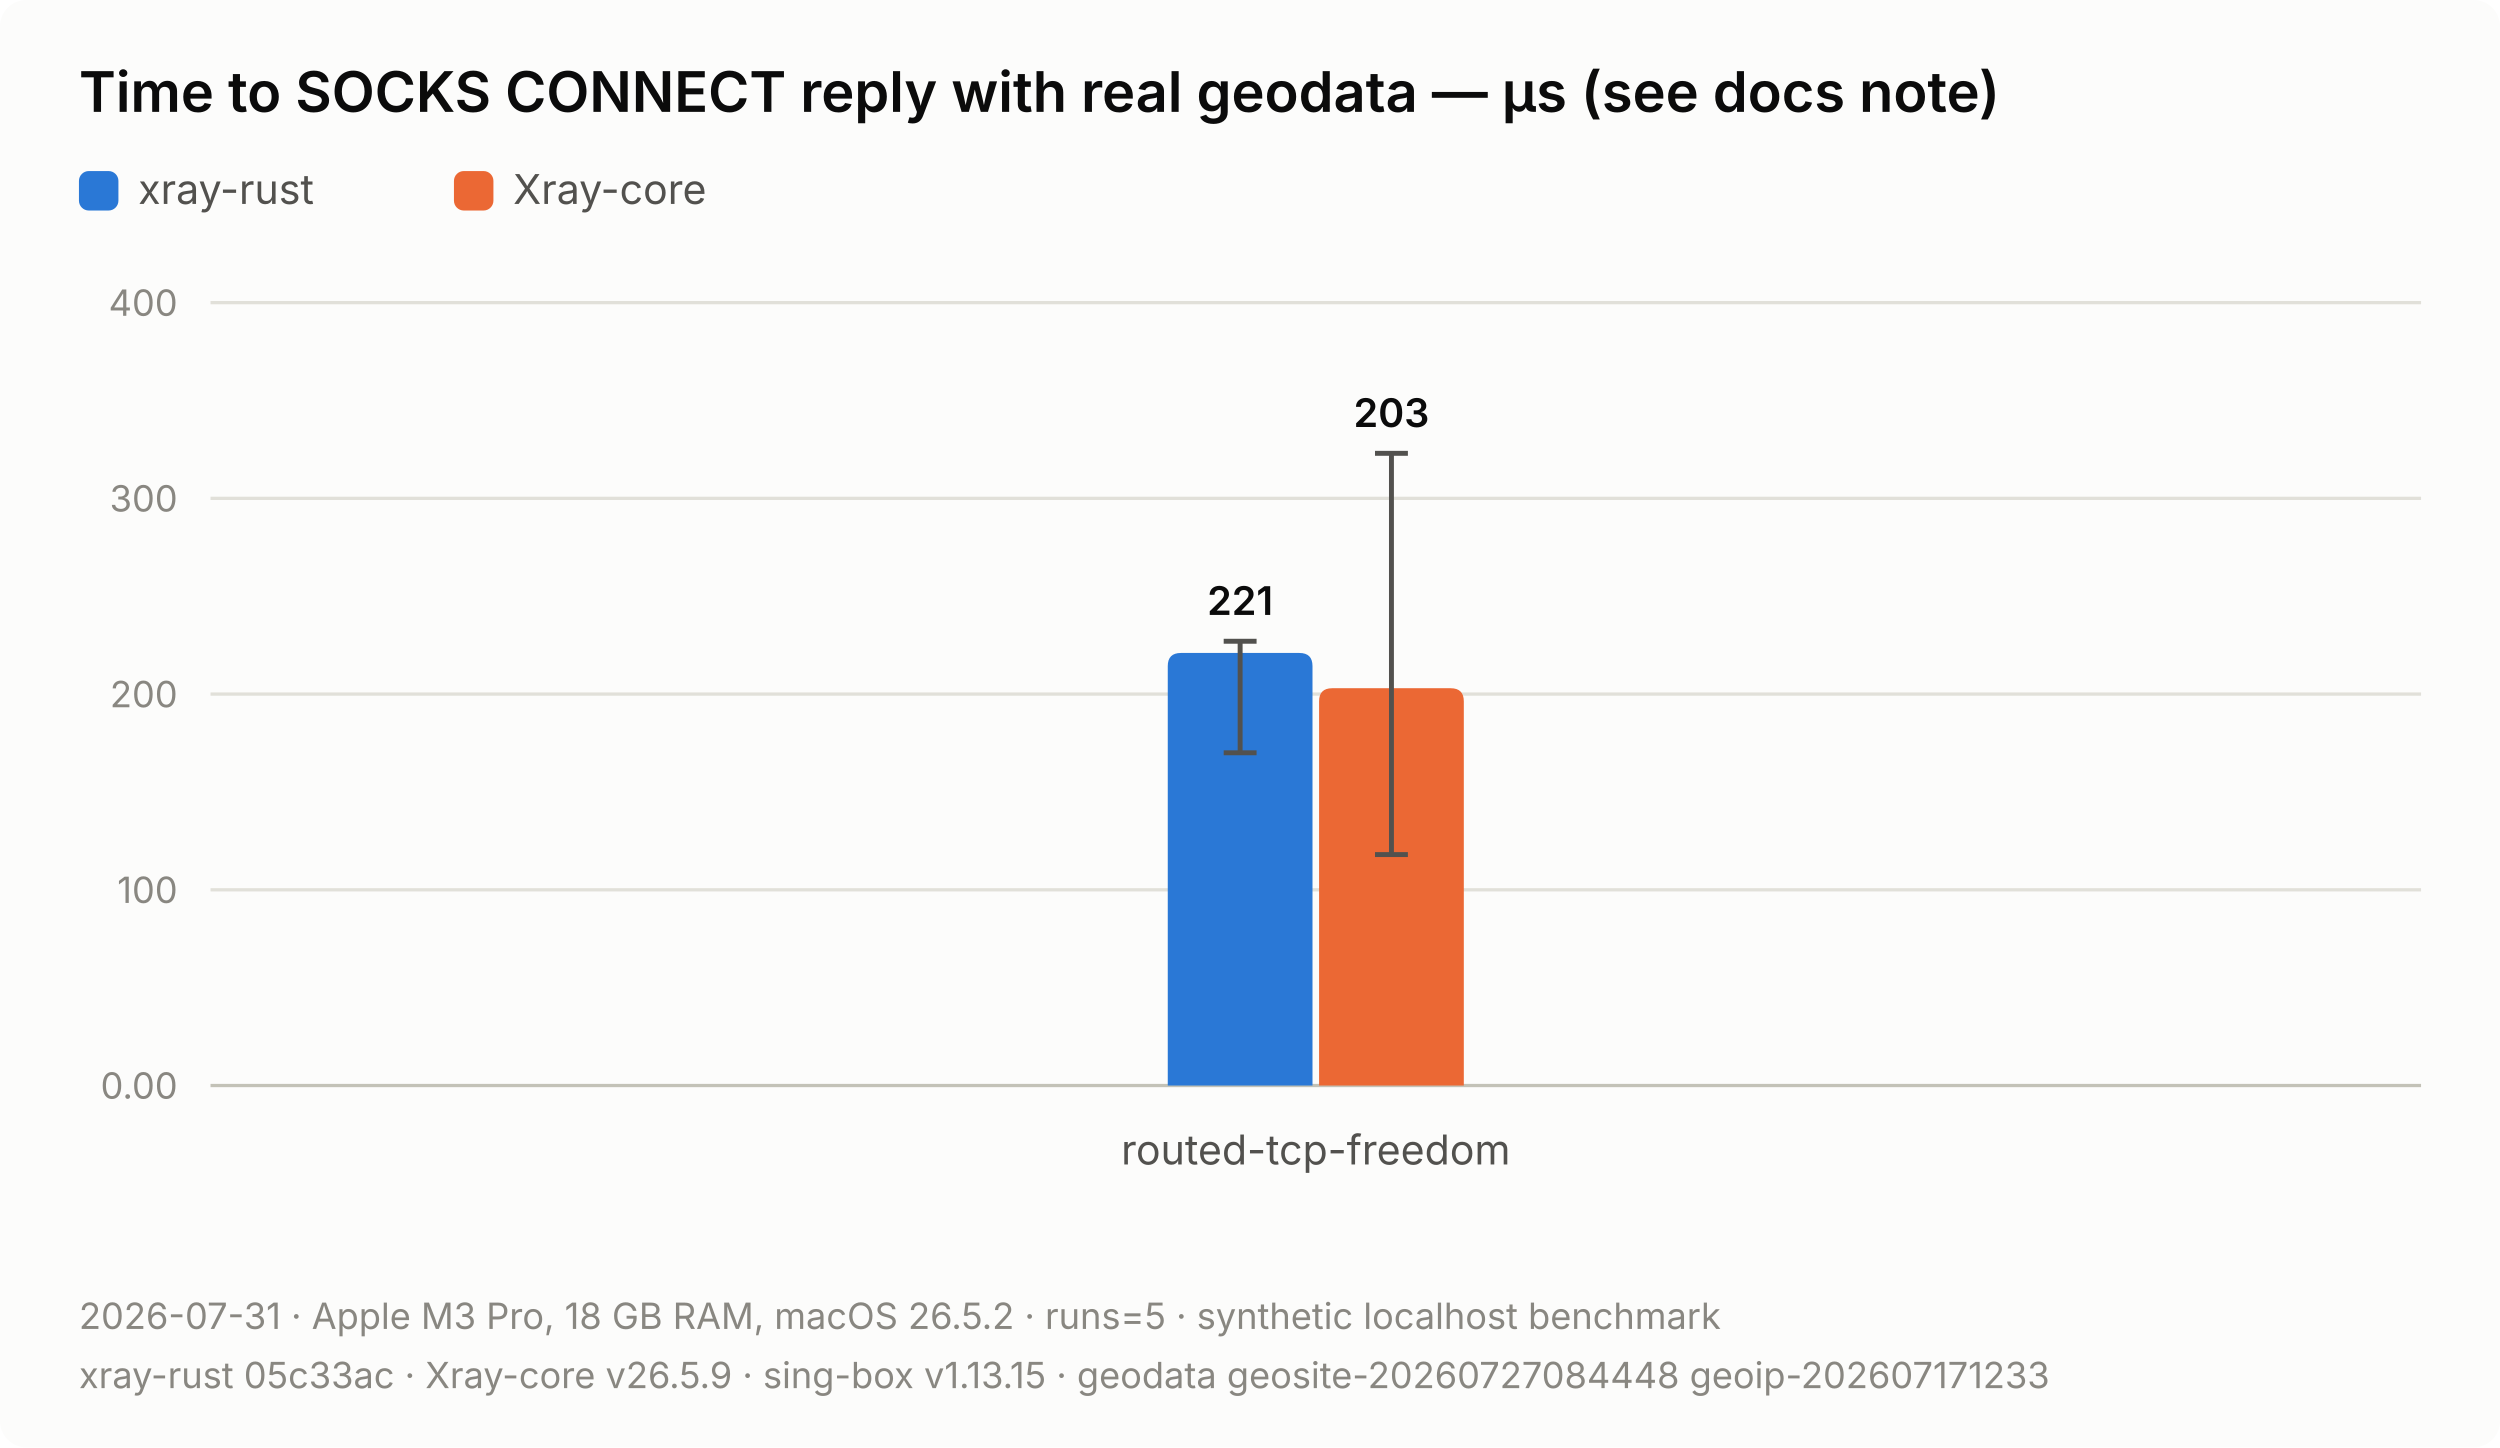
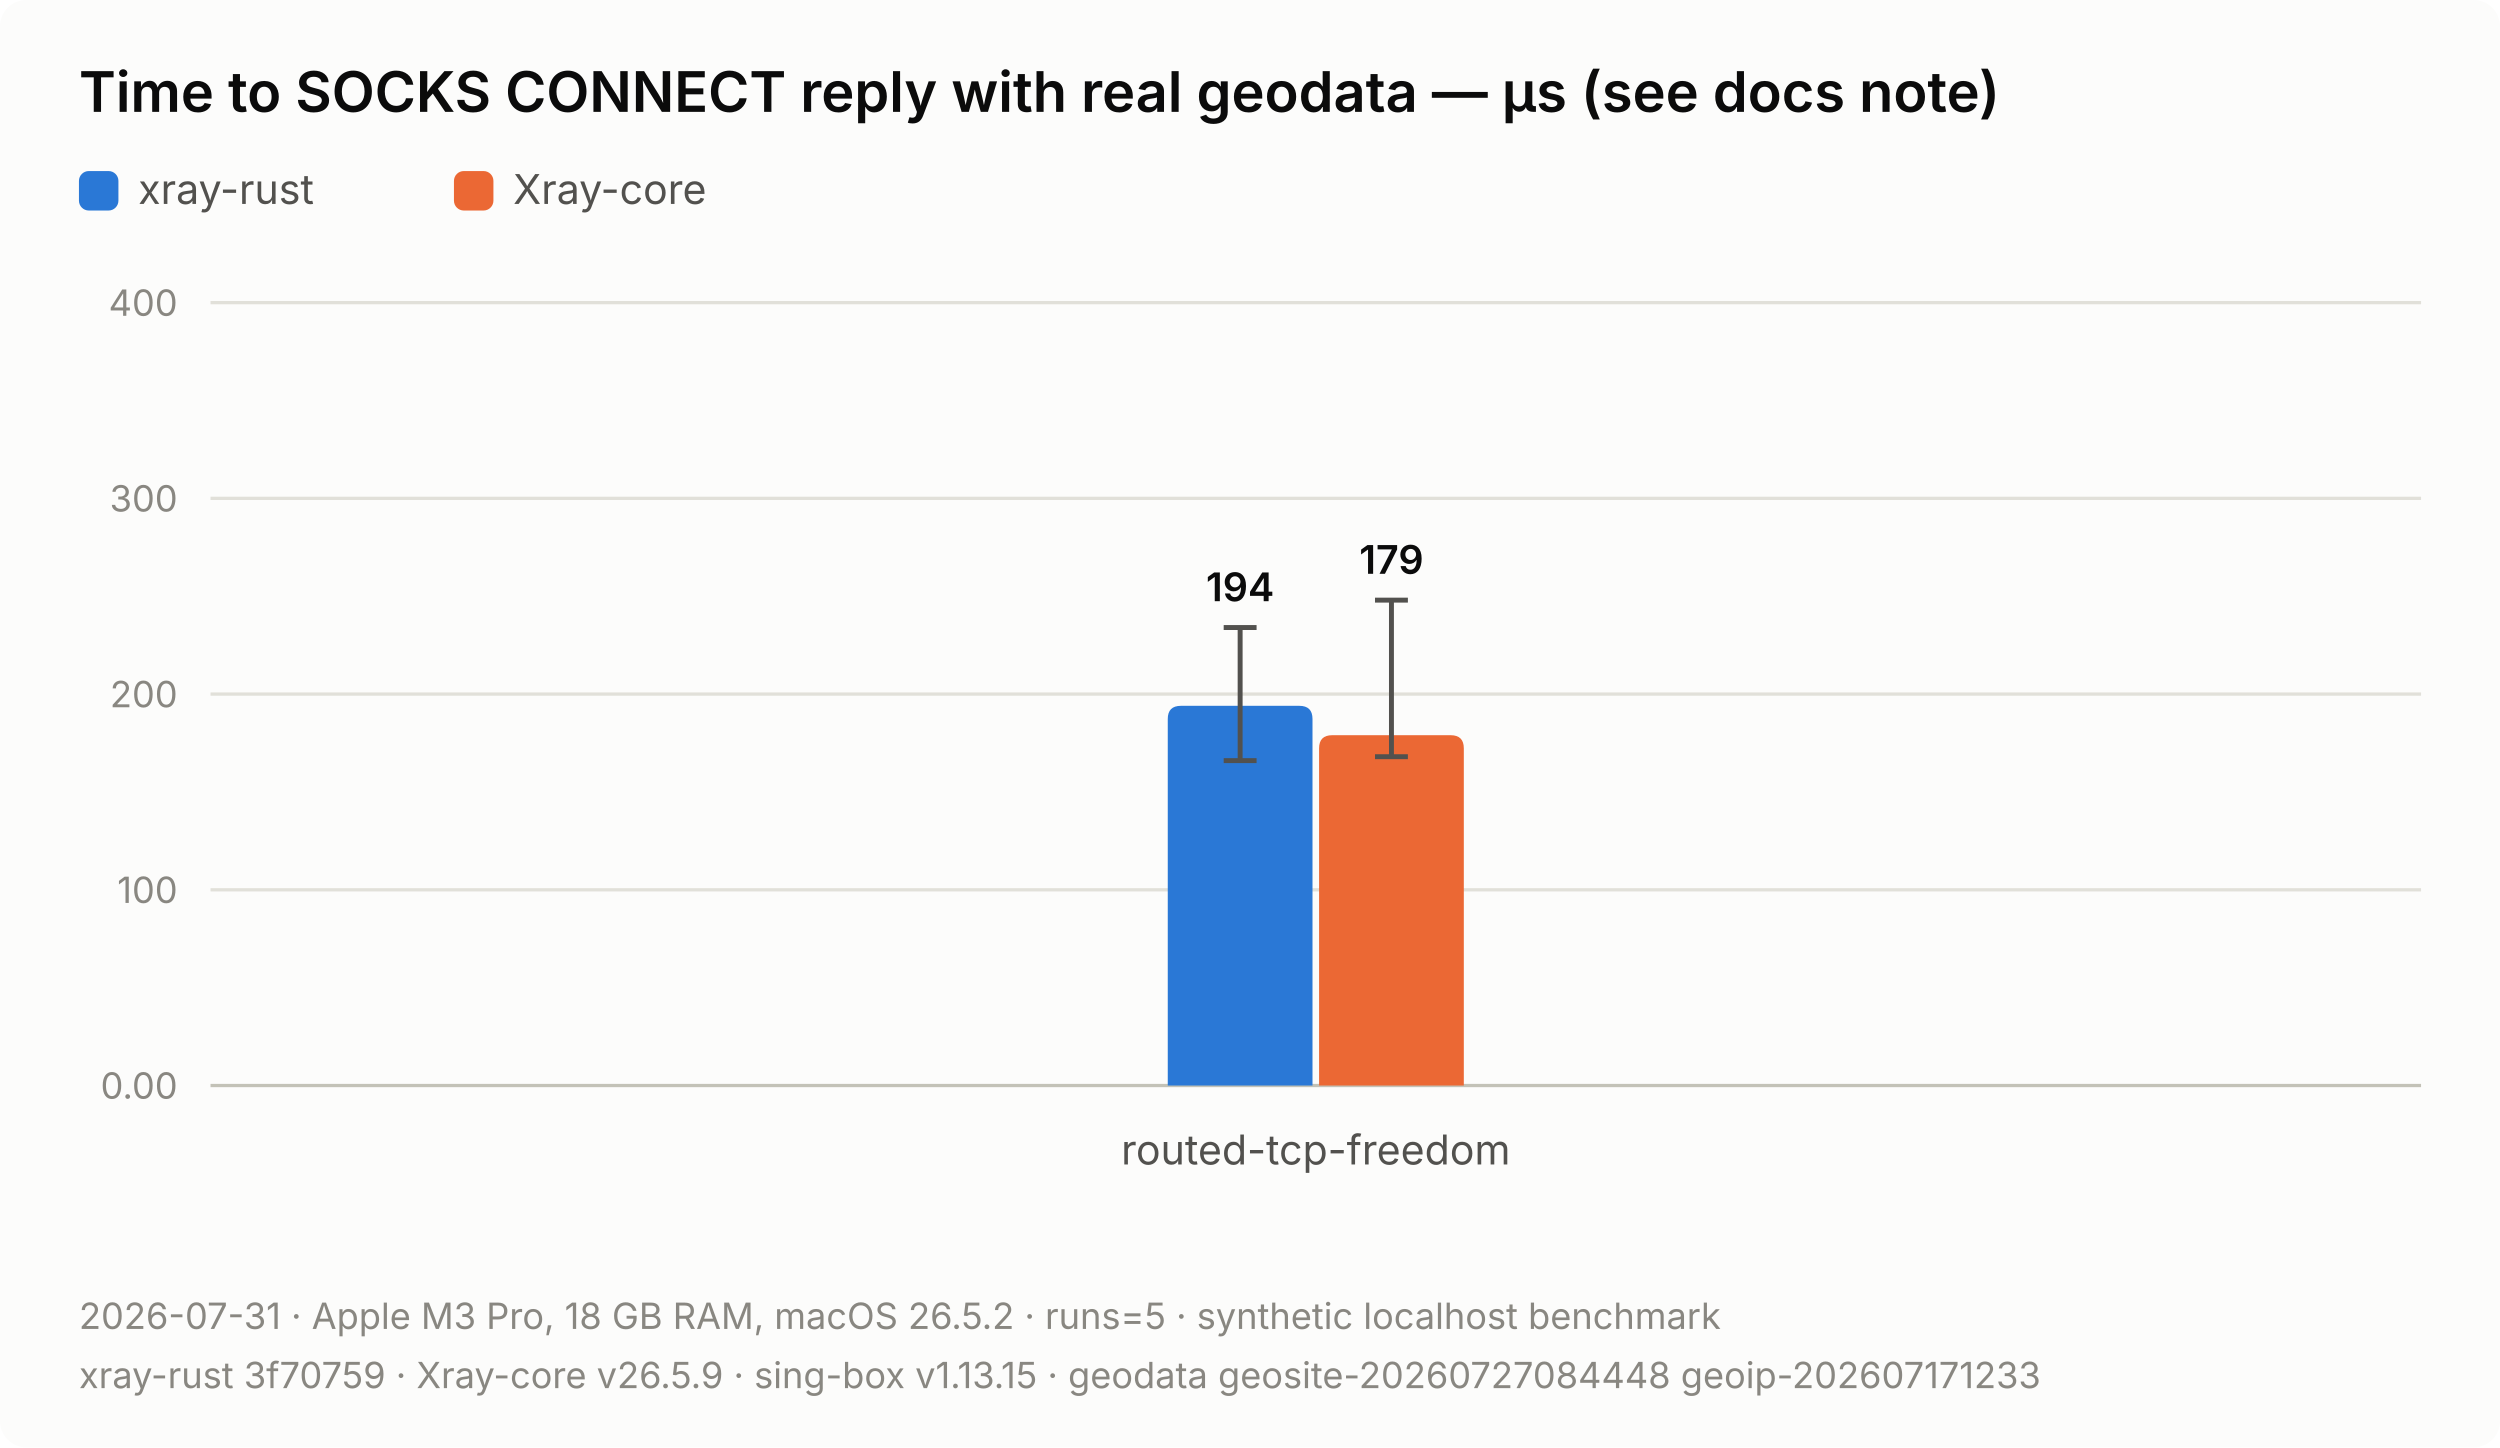
<svg xmlns="http://www.w3.org/2000/svg" width="760" height="440" viewBox="0 0 760 440" role="img" aria-label="Time to SOCKS CONNECT reply with real geodata — µs (see docs note)">
  <rect width="760" height="440" fill="#fcfcfb" rx="8" />
  <text x="24" y="34" font-family="system-ui, -apple-system, 'Segoe UI', sans-serif" font-size="17" font-weight="600" fill="#0b0b0b">Time to SOCKS CONNECT reply with real geodata — µs (see docs note)</text>
  <rect x="24.00" y="52" width="12" height="12" rx="3" fill="#2a78d6" />
  <text x="42.00" y="62" font-family="system-ui, -apple-system, 'Segoe UI', sans-serif" font-size="12.5" fill="#52514e">xray-rust</text>
  <rect x="138.00" y="52" width="12" height="12" rx="3" fill="#eb6834" />
  <text x="156.00" y="62" font-family="system-ui, -apple-system, 'Segoe UI', sans-serif" font-size="12.5" fill="#52514e">Xray-core</text>
  <text x="54" y="334.00" font-family="system-ui, -apple-system, 'Segoe UI', sans-serif" font-size="11" fill="#898781" text-anchor="end">0.00</text>
  <line x1="64" y1="270.50" x2="736" y2="270.50" stroke="#e1e0d9" stroke-width="1" />
  <text x="54" y="274.50" font-family="system-ui, -apple-system, 'Segoe UI', sans-serif" font-size="11" fill="#898781" text-anchor="end">100</text>
  <line x1="64" y1="211.00" x2="736" y2="211.00" stroke="#e1e0d9" stroke-width="1" />
  <text x="54" y="215.00" font-family="system-ui, -apple-system, 'Segoe UI', sans-serif" font-size="11" fill="#898781" text-anchor="end">200</text>
  <line x1="64" y1="151.50" x2="736" y2="151.50" stroke="#e1e0d9" stroke-width="1" />
  <text x="54" y="155.50" font-family="system-ui, -apple-system, 'Segoe UI', sans-serif" font-size="11" fill="#898781" text-anchor="end">300</text>
  <line x1="64" y1="92.00" x2="736" y2="92.00" stroke="#e1e0d9" stroke-width="1" />
  <text x="54" y="96.00" font-family="system-ui, -apple-system, 'Segoe UI', sans-serif" font-size="11" fill="#898781" text-anchor="end">400</text>
  <line x1="64" y1="330" x2="736" y2="330" stroke="#c3c2b7" stroke-width="1" />
-   <path d="M 355.00 330.00 L 355.00 202.50 Q 355.00 198.50 359.00 198.50 L 395.00 198.50 Q 399.00 198.50 399.00 202.50 L 399.00 330.00 Z" fill="#2a78d6" />
-   <line x1="377.00" y1="228.85" x2="377.00" y2="194.94" stroke="#52514e" stroke-width="1.5" />
-   <line x1="372.00" y1="228.85" x2="382.00" y2="228.85" stroke="#52514e" stroke-width="1.5" />
-   <line x1="372.00" y1="194.94" x2="382.00" y2="194.94" stroke="#52514e" stroke-width="1.5" />
-   <text x="377.00" y="186.94" font-family="system-ui, -apple-system, 'Segoe UI', sans-serif" font-size="12" font-weight="600" fill="#0b0b0b" text-anchor="middle">221</text>
-   <path d="M 401.00 330.00 L 401.00 213.22 Q 401.00 209.22 405.00 209.22 L 441.00 209.22 Q 445.00 209.22 445.00 213.22 L 445.00 330.00 Z" fill="#eb6834" />
-   <line x1="423.00" y1="259.79" x2="423.00" y2="137.81" stroke="#52514e" stroke-width="1.5" />
-   <line x1="418.00" y1="259.79" x2="428.00" y2="259.79" stroke="#52514e" stroke-width="1.5" />
-   <line x1="418.00" y1="137.81" x2="428.00" y2="137.81" stroke="#52514e" stroke-width="1.5" />
-   <text x="423.00" y="129.81" font-family="system-ui, -apple-system, 'Segoe UI', sans-serif" font-size="12" font-weight="600" fill="#0b0b0b" text-anchor="middle">203</text>
+   <path d="M 355.00 330.00 L 355.00 218.57 Q 355.00 214.57 359.00 214.57 L 395.00 214.57 Q 399.00 214.57 399.00 218.57 L 399.00 330.00 Z" fill="#2a78d6" />
+   <line x1="377.00" y1="231.23" x2="377.00" y2="190.77" stroke="#52514e" stroke-width="1.5" />
+   <line x1="372.00" y1="231.23" x2="382.00" y2="231.23" stroke="#52514e" stroke-width="1.5" />
+   <line x1="372.00" y1="190.77" x2="382.00" y2="190.77" stroke="#52514e" stroke-width="1.5" />
+   <text x="377.00" y="182.77" font-family="system-ui, -apple-system, 'Segoe UI', sans-serif" font-size="12" font-weight="600" fill="#0b0b0b" text-anchor="middle">194</text>
+   <path d="M 401.00 330.00 L 401.00 227.50 Q 401.00 223.50 405.00 223.50 L 441.00 223.50 Q 445.00 223.50 445.00 227.50 L 445.00 330.00 Z" fill="#eb6834" />
+   <line x1="423.00" y1="230.04" x2="423.00" y2="182.44" stroke="#52514e" stroke-width="1.5" />
+   <line x1="418.00" y1="230.04" x2="428.00" y2="230.04" stroke="#52514e" stroke-width="1.5" />
+   <line x1="418.00" y1="182.44" x2="428.00" y2="182.44" stroke="#52514e" stroke-width="1.5" />
+   <text x="423.00" y="174.44" font-family="system-ui, -apple-system, 'Segoe UI', sans-serif" font-size="12" font-weight="600" fill="#0b0b0b" text-anchor="middle">179</text>
  <text x="400.00" y="354" font-family="system-ui, -apple-system, 'Segoe UI', sans-serif" font-size="12.5" fill="#52514e" text-anchor="middle">routed-tcp-freedom</text>
  <text x="24" y="404" font-family="system-ui, -apple-system, 'Segoe UI', sans-serif" font-size="11" fill="#898781">2026-07-31 · Apple M3 Pro, 18 GB RAM, macOS 26.5.2 · runs=5 · synthetic localhost benchmark</text>
-   <text x="24" y="422" font-family="system-ui, -apple-system, 'Segoe UI', sans-serif" font-size="11" fill="#898781">xray-rust 05c33ac · Xray-core v26.5.9 · sing-box v1.13.15 · geodata geosite-20260727084448 geoip-202607171233</text>
+   <text x="24" y="422" font-family="system-ui, -apple-system, 'Segoe UI', sans-serif" font-size="11" fill="#898781">xray-rust 3f70759 · Xray-core v26.5.9 · sing-box v1.13.15 · geodata geosite-20260727084448 geoip-202607171233</text>
</svg>
